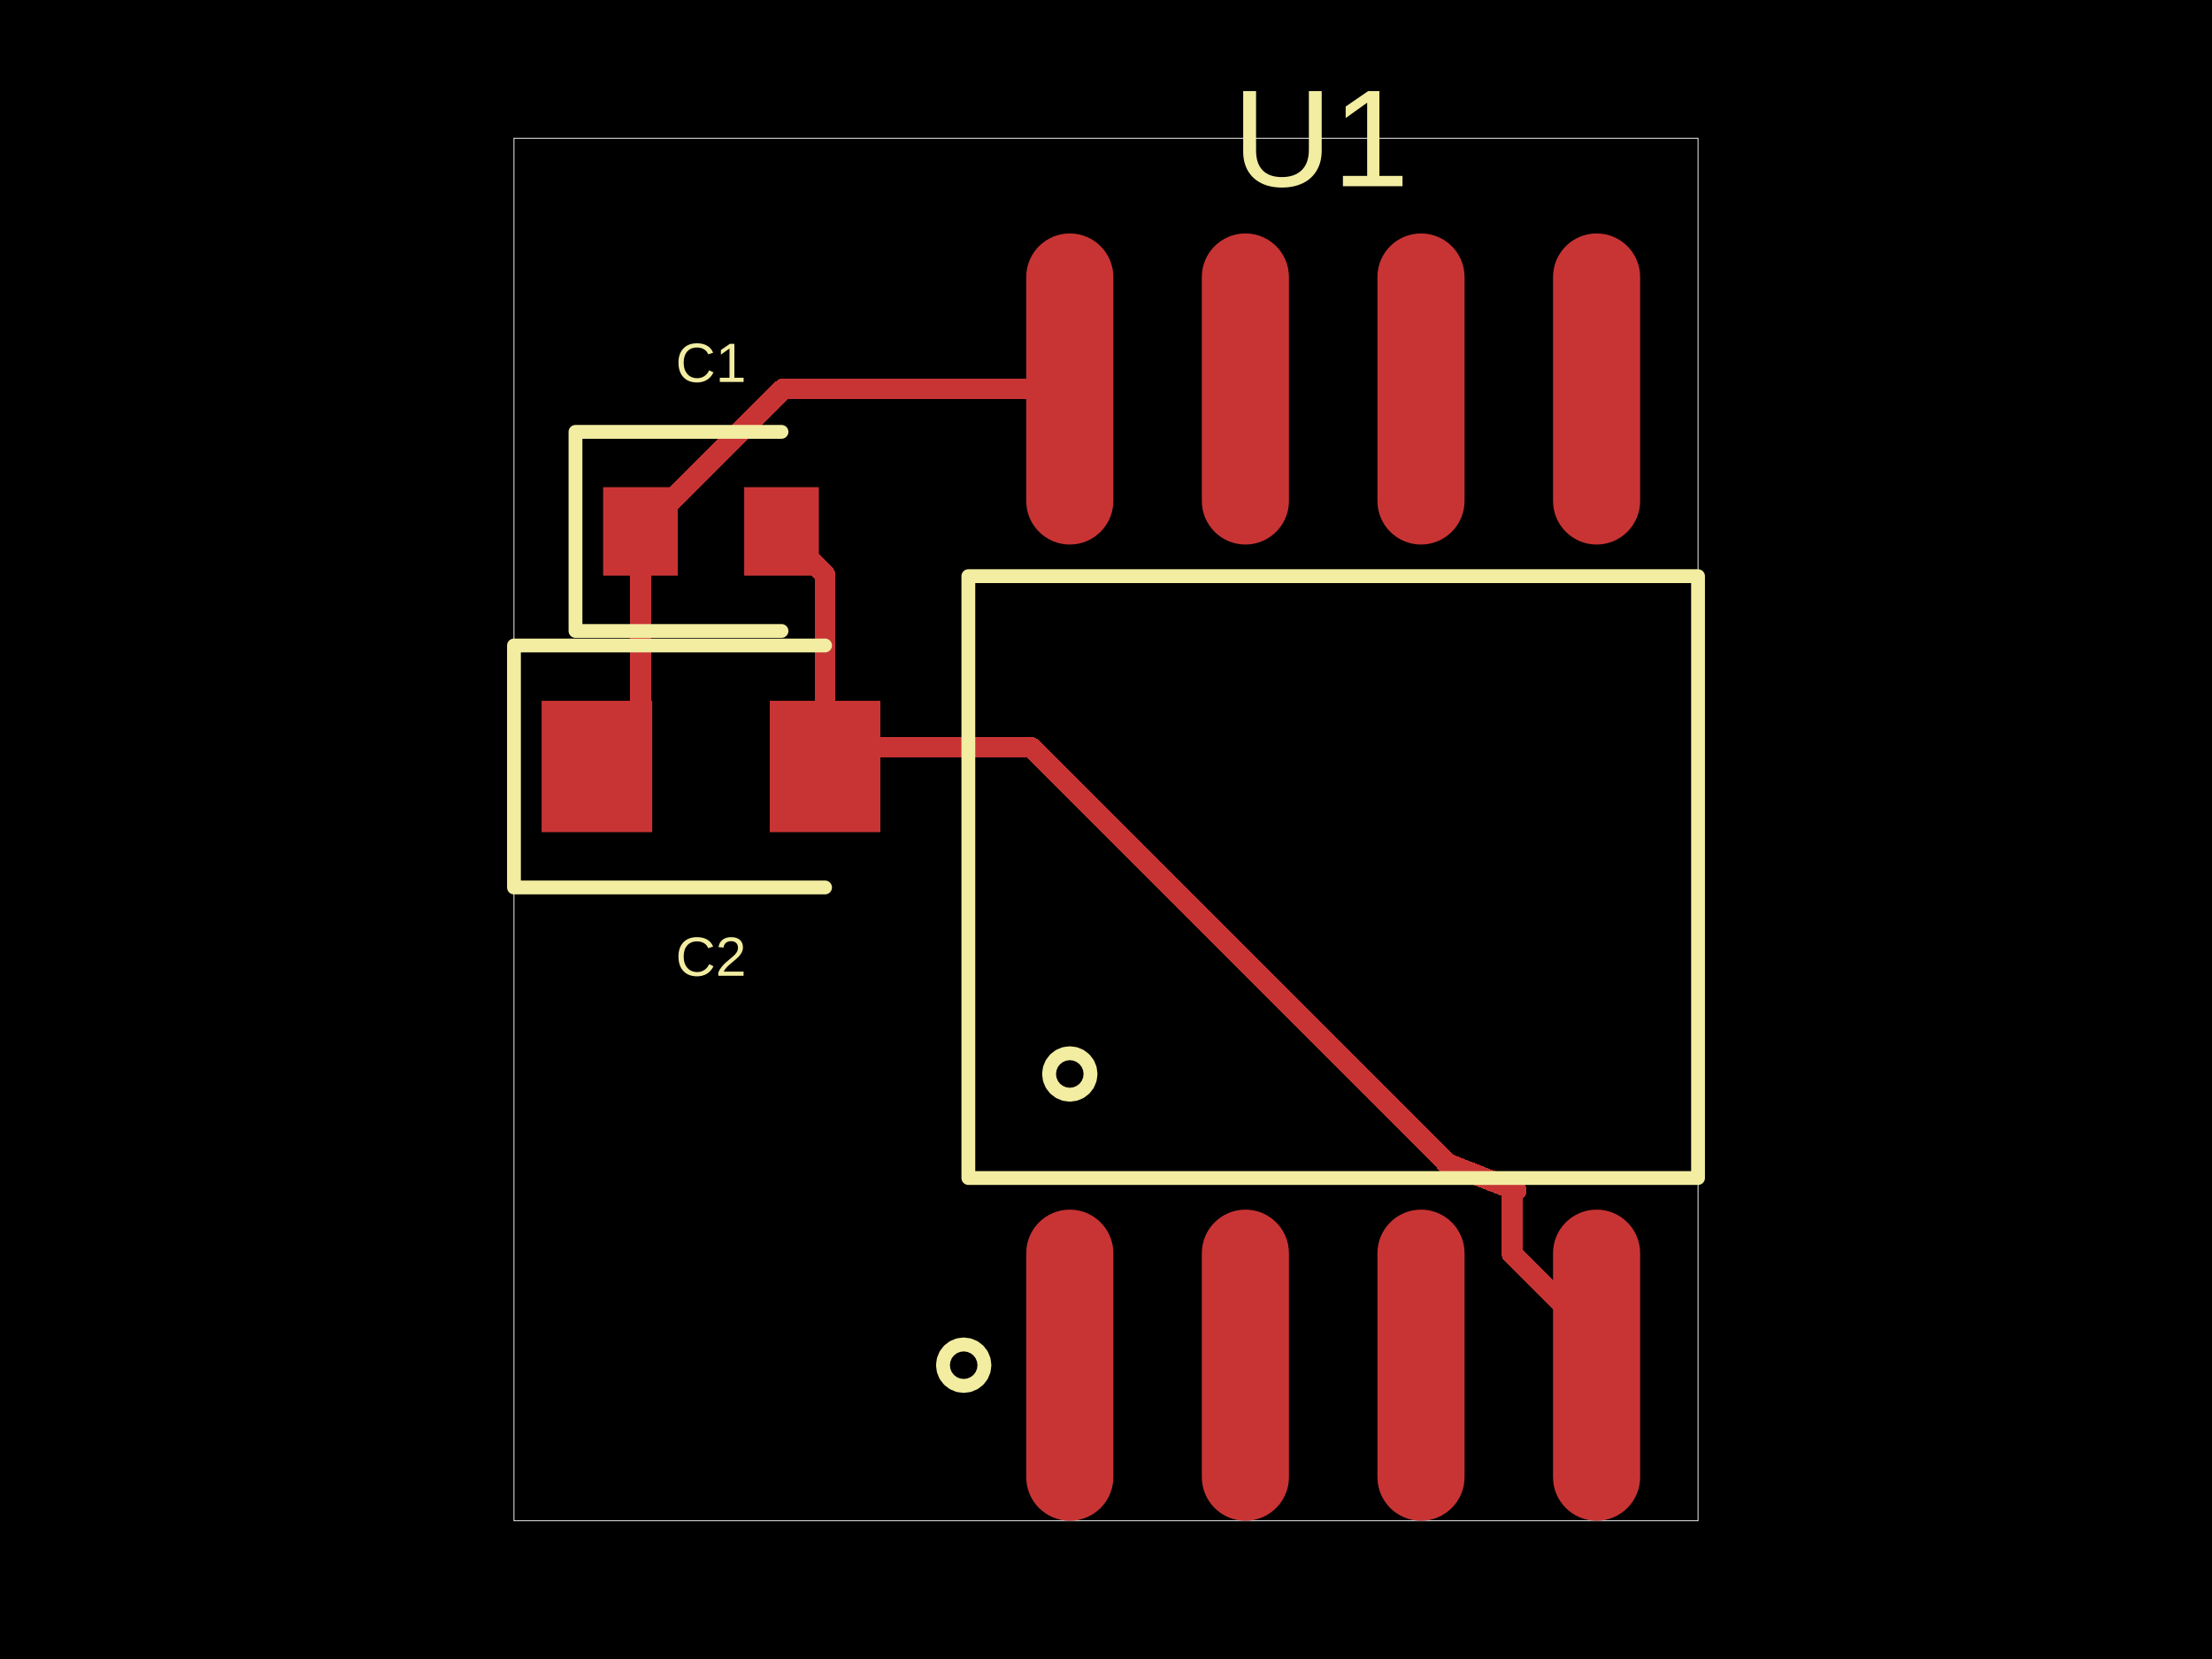
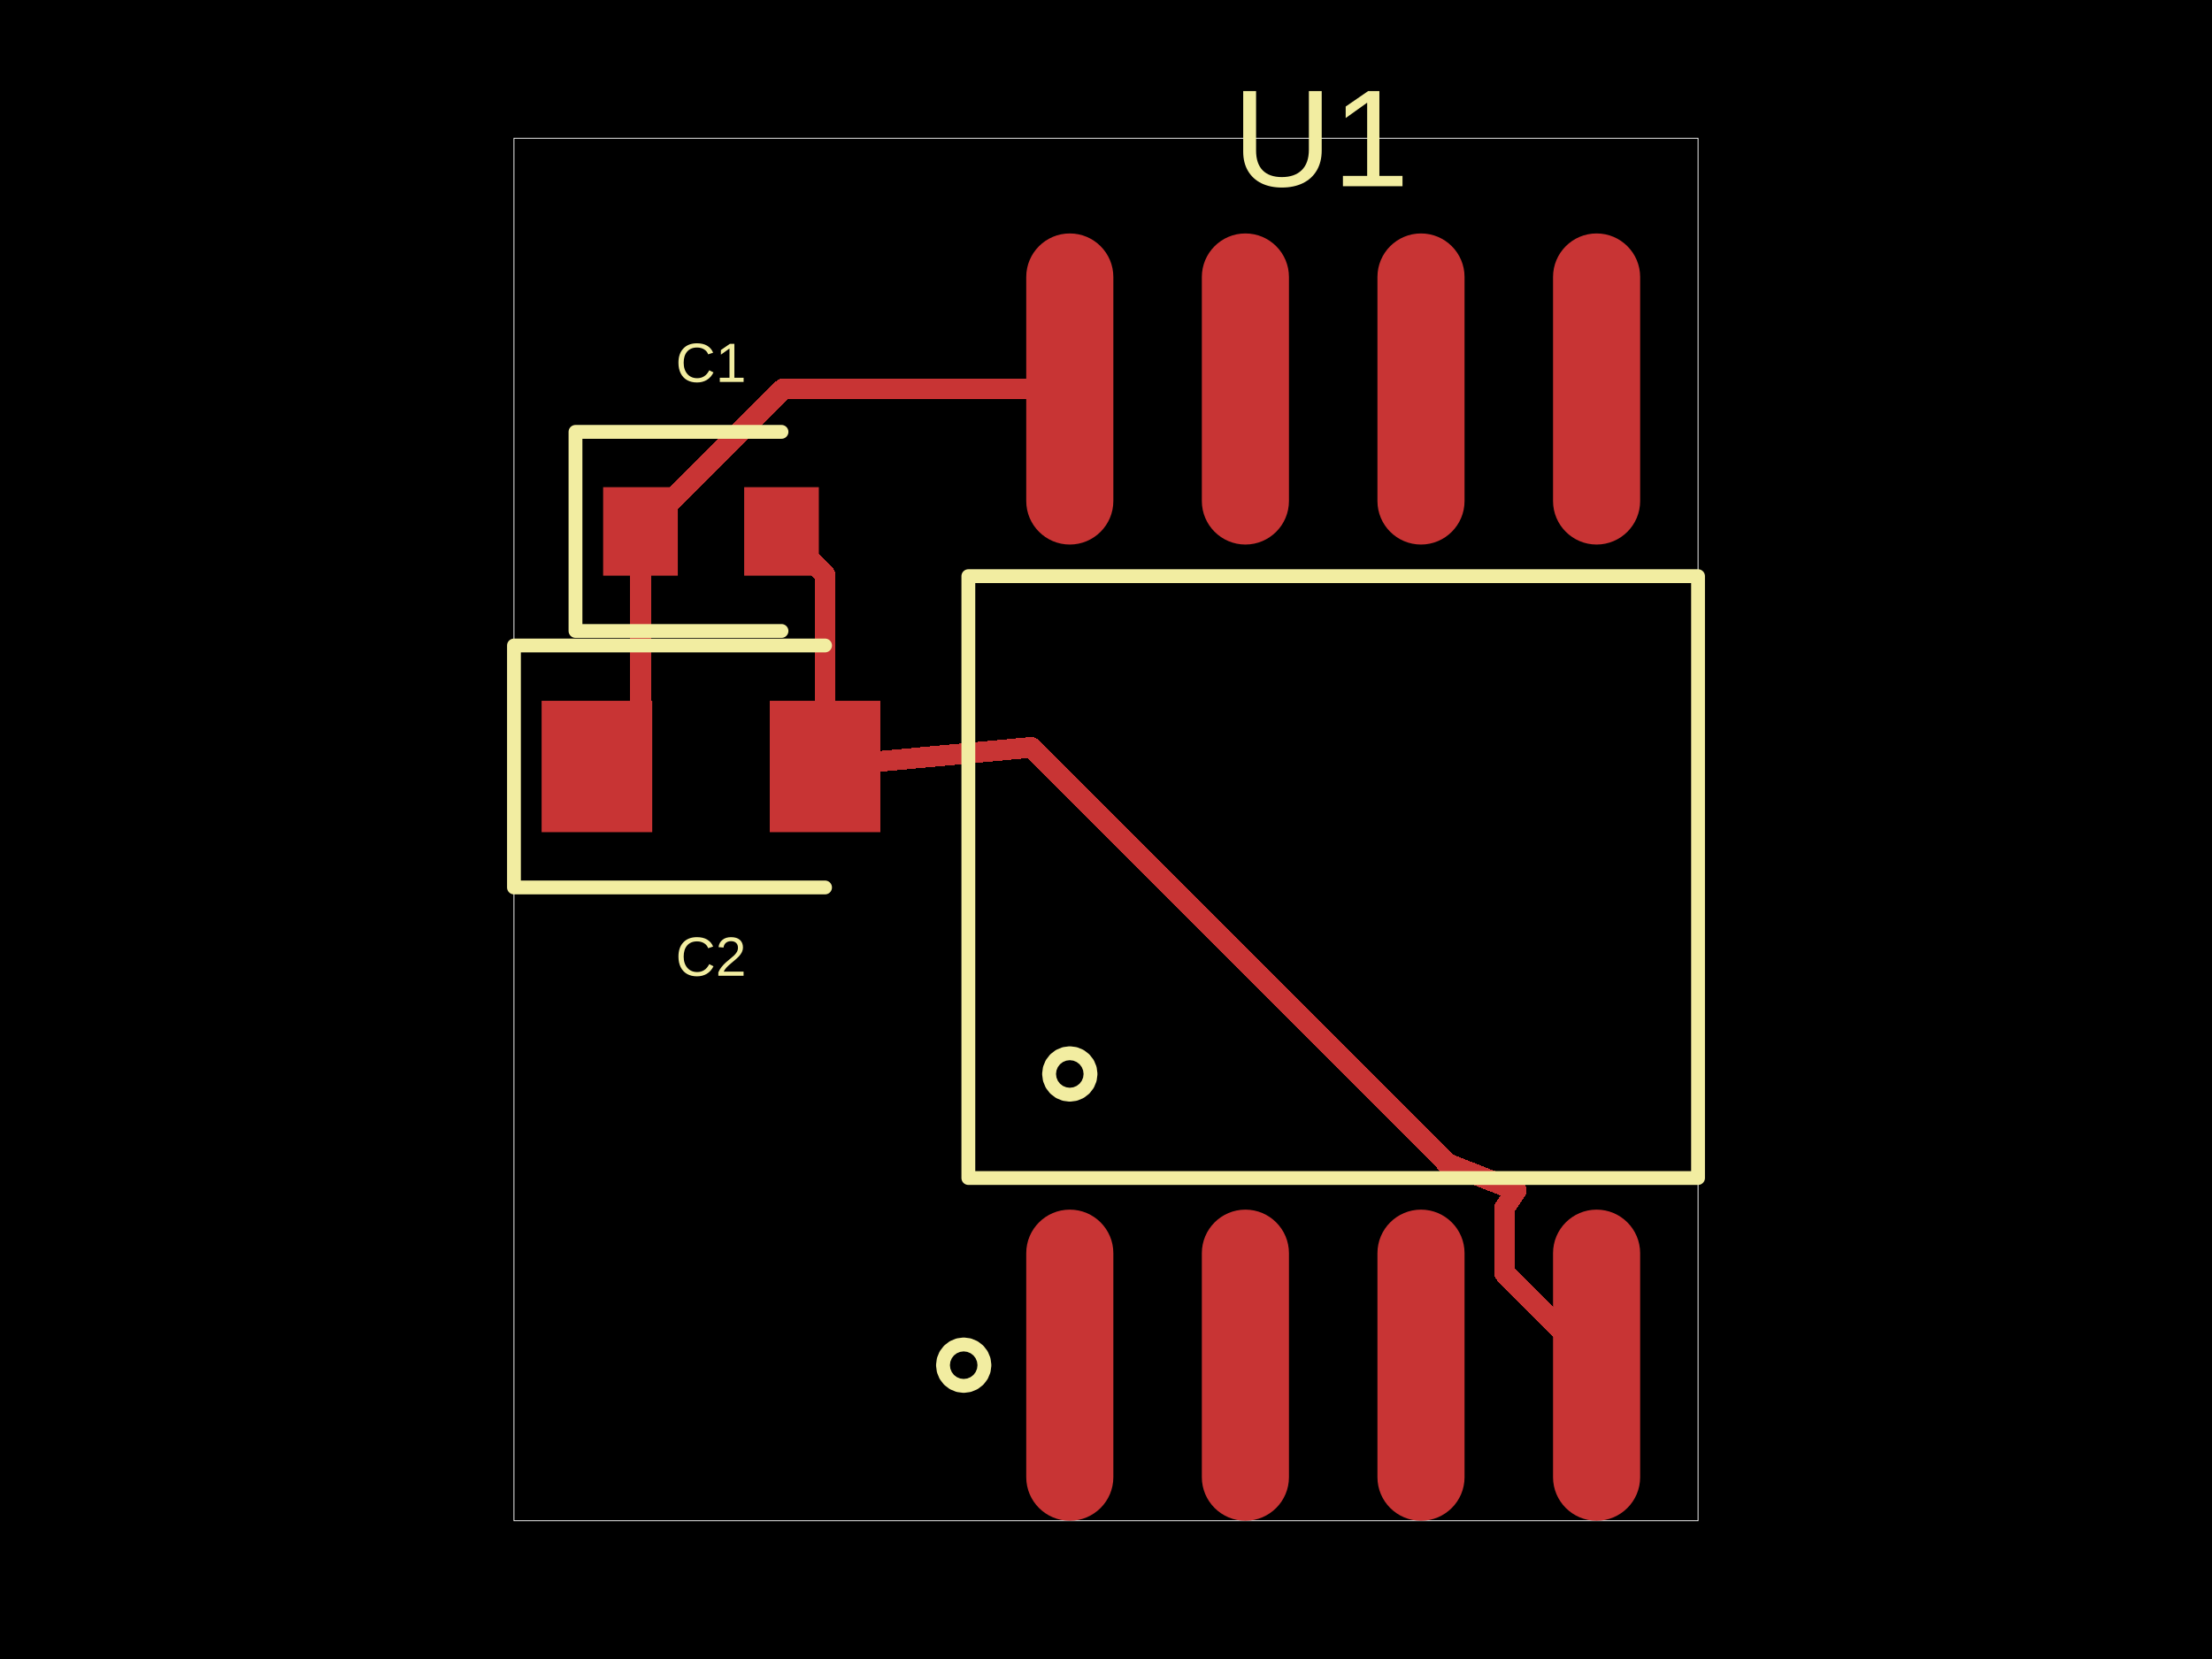
<svg xmlns="http://www.w3.org/2000/svg" width="800" height="600">
  <style />
  <rect class="boundary" x="0" y="0" fill="#000" width="800" height="600" data-type="pcb_background" data-pcb-layer="global" />
  <rect class="pcb-boundary" fill="none" stroke="#fff" stroke-width="0.3" x="185.881" y="50.006" width="428.239" height="499.987" data-type="pcb_boundary" data-pcb-layer="global" />
  <rect class="pcb-pad" fill="rgb(200, 52, 52)" x="371.154" y="437.479" width="31.504" height="112.515" rx="15.752" ry="15.752" data-type="pcb_smtpad" data-pcb-layer="top" data-pad-name="U1.QSPI_CS" data-pad-net-name="QSPI_SS" />
  <rect class="pcb-pad" fill="rgb(200, 52, 52)" x="434.662" y="437.479" width="31.504" height="112.515" rx="15.752" ry="15.752" data-type="pcb_smtpad" data-pcb-layer="top" data-pad-name="U1.QSPI_IO1" data-pad-net-name="QSPI_SD1" />
  <rect class="pcb-pad" fill="rgb(200, 52, 52)" x="498.17" y="437.479" width="31.504" height="112.515" rx="15.752" ry="15.752" data-type="pcb_smtpad" data-pcb-layer="top" data-pad-name="U1.QSPI_IO2" data-pad-net-name="QSPI_SD2" />
  <rect class="pcb-pad" fill="rgb(200, 52, 52)" x="561.678" y="437.479" width="31.504" height="112.515" rx="15.752" ry="15.752" data-type="pcb_smtpad" data-pcb-layer="top" data-pad-name="U1.VSS" data-pad-net-name="GND" />
  <rect class="pcb-pad" fill="rgb(200, 52, 52)" x="371.154" y="84.426" width="31.504" height="112.515" rx="15.752" ry="15.752" data-type="pcb_smtpad" data-pcb-layer="top" data-pad-name="U1.VCC" data-pad-net-name="VCC" />
  <rect class="pcb-pad" fill="rgb(200, 52, 52)" x="434.662" y="84.426" width="31.504" height="112.515" rx="15.752" ry="15.752" data-type="pcb_smtpad" data-pcb-layer="top" data-pad-name="U1.QSPI_IO3" data-pad-net-name="QSPI_SD3" />
  <rect class="pcb-pad" fill="rgb(200, 52, 52)" x="498.17" y="84.426" width="31.504" height="112.515" rx="15.752" ry="15.752" data-type="pcb_smtpad" data-pcb-layer="top" data-pad-name="U1.QSPI_SCK" data-pad-net-name="QSPI_CLK" />
  <rect class="pcb-pad" fill="rgb(200, 52, 52)" x="561.678" y="84.426" width="31.504" height="112.515" rx="15.752" ry="15.752" data-type="pcb_smtpad" data-pcb-layer="top" data-pad-name="U1.QSPI_IO0" data-pad-net-name="QSPI_SD0" />
  <rect class="pcb-pad" fill="rgb(200, 52, 52)" x="218.135" y="176.192" width="27.003" height="32.004" data-type="pcb_smtpad" data-pcb-layer="top" data-pad-name="C1.pin1" data-pad-net-name="VCC" />
  <rect class="pcb-pad" fill="rgb(200, 52, 52)" x="269.141" y="176.192" width="27.003" height="32.004" data-type="pcb_smtpad" data-pcb-layer="top" data-pad-name="C1.pin2" data-pad-net-name="GND" />
  <rect class="pcb-pad" fill="rgb(200, 52, 52)" x="195.882" y="253.452" width="40.005" height="47.506" data-type="pcb_smtpad" data-pcb-layer="top" data-pad-name="C2.pin1" data-pad-net-name="VCC" />
  <rect class="pcb-pad" fill="rgb(200, 52, 52)" x="278.392" y="253.452" width="40.005" height="47.506" data-type="pcb_smtpad" data-pcb-layer="top" data-pad-name="C2.pin2" data-pad-net-name="GND" />
  <path class="pcb-trace" stroke="rgb(200, 52, 52)" fill="none" d="M 282.643 192.194 L 298.395 207.946" stroke-width="7.501" stroke-linecap="round" stroke-linejoin="round" shape-rendering="crispEdges" data-type="pcb_trace" data-pcb-layer="top" />
  <path class="pcb-trace" stroke="rgb(200, 52, 52)" fill="none" d="M 298.395 207.946 L 298.395 277.205" stroke-width="7.501" stroke-linecap="round" stroke-linejoin="round" shape-rendering="crispEdges" data-type="pcb_trace" data-pcb-layer="top" />
-   <path class="pcb-trace" stroke="rgb(200, 52, 52)" fill="none" d="M 301.098 270.292 L 373.023 270.292" stroke-width="7.501" stroke-linecap="round" stroke-linejoin="round" shape-rendering="crispEdges" data-type="pcb_trace" data-pcb-layer="top" />
-   <path class="pcb-trace" stroke="rgb(200, 52, 52)" fill="none" d="M 373.023 270.292 L 523.609 420.878" stroke-width="7.501" stroke-linecap="round" stroke-linejoin="round" shape-rendering="crispEdges" data-type="pcb_trace" data-pcb-layer="top" />
-   <path class="pcb-trace" stroke="rgb(200, 52, 52)" fill="none" d="M 523.609 420.878 L 523.048 420.658" stroke-width="7.501" stroke-linecap="round" stroke-linejoin="round" shape-rendering="crispEdges" data-type="pcb_trace" data-pcb-layer="top" />
-   <path class="pcb-trace" stroke="rgb(200, 52, 52)" fill="none" d="M 523.048 420.658 L 548.379 430.567" stroke-width="7.501" stroke-linecap="round" stroke-linejoin="round" shape-rendering="crispEdges" data-type="pcb_trace" data-pcb-layer="top" />
-   <path class="pcb-trace" stroke="rgb(200, 52, 52)" fill="none" d="M 548.379 430.567 L 546.877 429.979" stroke-width="7.501" stroke-linecap="round" stroke-linejoin="round" shape-rendering="crispEdges" data-type="pcb_trace" data-pcb-layer="top" />
-   <path class="pcb-trace" stroke="rgb(200, 52, 52)" fill="none" d="M 546.877 429.979 L 546.877 453.563" stroke-width="7.501" stroke-linecap="round" stroke-linejoin="round" shape-rendering="crispEdges" data-type="pcb_trace" data-pcb-layer="top" />
-   <path class="pcb-trace" stroke="rgb(200, 52, 52)" fill="none" d="M 546.877 453.563 L 580.133 486.819" stroke-width="7.501" stroke-linecap="round" stroke-linejoin="round" shape-rendering="crispEdges" data-type="pcb_trace" data-pcb-layer="top" />
+   <path class="pcb-trace" stroke="rgb(200, 52, 52)" fill="none" d="M 577.43 493.736 L 544.173 460.475" stroke-width="7.501" stroke-linecap="round" stroke-linejoin="round" shape-rendering="crispEdges" data-type="pcb_trace" data-pcb-layer="top" />
+   <path class="pcb-trace" stroke="rgb(200, 52, 52)" fill="none" d="M 544.173 460.475 L 544.173 436.891" stroke-width="7.501" stroke-linecap="round" stroke-linejoin="round" shape-rendering="crispEdges" data-type="pcb_trace" data-pcb-layer="top" />
+   <path class="pcb-trace" stroke="rgb(200, 52, 52)" fill="none" d="M 544.173 436.891 L 548.379 430.567" stroke-width="7.501" stroke-linecap="round" stroke-linejoin="round" shape-rendering="crispEdges" data-type="pcb_trace" data-pcb-layer="top" />
+   <path class="pcb-trace" stroke="rgb(200, 52, 52)" fill="none" d="M 548.379 430.567 L 523.048 420.658" stroke-width="7.501" stroke-linecap="round" stroke-linejoin="round" shape-rendering="crispEdges" data-type="pcb_trace" data-pcb-layer="top" />
+   <path class="pcb-trace" stroke="rgb(200, 52, 52)" fill="none" d="M 523.048 420.658 L 523.609 420.878" stroke-width="7.501" stroke-linecap="round" stroke-linejoin="round" shape-rendering="crispEdges" data-type="pcb_trace" data-pcb-layer="top" />
+   <path class="pcb-trace" stroke="rgb(200, 52, 52)" fill="none" d="M 523.609 420.878 L 373.023 270.292" stroke-width="7.501" stroke-linecap="round" stroke-linejoin="round" shape-rendering="crispEdges" data-type="pcb_trace" data-pcb-layer="top" />
+   <path class="pcb-trace" stroke="rgb(200, 52, 52)" fill="none" d="M 373.023 270.292 L 298.395 277.205" stroke-width="7.501" stroke-linecap="round" stroke-linejoin="round" shape-rendering="crispEdges" data-type="pcb_trace" data-pcb-layer="top" />
  <path class="pcb-trace" stroke="rgb(200, 52, 52)" fill="none" d="M 231.636 192.194 L 231.636 261.453" stroke-width="7.501" stroke-linecap="round" stroke-linejoin="round" shape-rendering="crispEdges" data-type="pcb_trace" data-pcb-layer="top" />
  <path class="pcb-trace" stroke="rgb(200, 52, 52)" fill="none" d="M 231.636 261.453 L 215.884 277.205" stroke-width="7.501" stroke-linecap="round" stroke-linejoin="round" shape-rendering="crispEdges" data-type="pcb_trace" data-pcb-layer="top" />
  <path class="pcb-trace" stroke="rgb(200, 52, 52)" fill="none" d="M 386.906 140.683 L 283.147 140.683" stroke-width="7.501" stroke-linecap="round" stroke-linejoin="round" shape-rendering="crispEdges" data-type="pcb_trace" data-pcb-layer="top" />
  <path class="pcb-trace" stroke="rgb(200, 52, 52)" fill="none" d="M 283.147 140.683 L 231.636 192.194" stroke-width="7.501" stroke-linecap="round" stroke-linejoin="round" shape-rendering="crispEdges" data-type="pcb_trace" data-pcb-layer="top" />
  <path class="pcb-silkscreen pcb-silkscreen-top" d="M 350.216 426.043 L 350.216 208.376 L 614.119 208.376 L 614.119 426.043 L 350.216 426.043 Z" fill="none" stroke="#f2eda1" stroke-width="5.001" stroke-linecap="round" stroke-linejoin="round" data-pcb-component-id="pcb_component_0" data-pcb-silkscreen-path-id="pcb_silkscreen_path_0" data-type="pcb_silkscreen_path" data-pcb-layer="top" />
  <path class="pcb-silkscreen pcb-silkscreen-top" d="M 394.412 388.415 L 394.157 390.358 L 393.407 392.168 L 392.214 393.723 L 390.659 394.916 L 388.849 395.666 L 386.906 395.922 L 384.963 395.666 L 383.152 394.916 L 381.598 393.723 L 380.405 392.168 L 379.655 390.358 L 379.399 388.415 L 379.655 386.472 L 380.405 384.662 L 381.598 383.107 L 383.152 381.914 L 384.963 381.164 L 386.906 380.908 L 388.849 381.164 L 390.659 381.914 L 392.214 383.107 L 393.407 384.662 L 394.157 386.472 L 394.412 388.415 Z" fill="none" stroke="#f2eda1" stroke-width="5.001" stroke-linecap="round" stroke-linejoin="round" data-pcb-component-id="pcb_component_0" data-pcb-silkscreen-path-id="pcb_silkscreen_path_1" data-type="pcb_silkscreen_path" data-pcb-layer="top" />
  <path class="pcb-silkscreen pcb-silkscreen-top" d="M 356.041 493.736 L 355.785 495.679 L 355.035 497.49 L 353.842 499.044 L 352.288 500.237 L 350.477 500.987 L 348.534 501.243 L 346.591 500.987 L 344.781 500.237 L 343.226 499.044 L 342.033 497.49 L 341.283 495.679 L 341.028 493.736 L 341.283 491.794 L 342.033 489.983 L 343.226 488.428 L 344.781 487.236 L 346.591 486.486 L 348.534 486.23 L 350.477 486.486 L 352.288 487.236 L 353.842 488.428 L 355.035 489.983 L 355.785 491.794 L 356.041 493.736 Z" fill="none" stroke="#f2eda1" stroke-width="5.001" stroke-linecap="round" stroke-linejoin="round" data-pcb-component-id="pcb_component_0" data-pcb-silkscreen-path-id="pcb_silkscreen_path_2" data-type="pcb_silkscreen_path" data-pcb-layer="top" />
  <text x="0" y="0" dx="0" dy="0" fill="#f2eda1" font-family="Arial, sans-serif" font-size="50.006" text-anchor="middle" dominant-baseline="central" transform="matrix(1,0,0,1,477.7221,50.00627)" class="pcb-silkscreen-text pcb-silkscreen-top" data-pcb-silkscreen-text-id="pcb_silkscreen_text_0" stroke="none" data-type="pcb_silkscreen_text" data-pcb-layer="top">U1</text>
  <path class="pcb-silkscreen pcb-silkscreen-top" d="M 282.643 156.19 L 208.133 156.19 L 208.133 228.199 L 282.643 228.199" fill="none" stroke="#f2eda1" stroke-width="5.001" stroke-linecap="round" stroke-linejoin="round" data-pcb-component-id="pcb_component_1" data-pcb-silkscreen-path-id="pcb_silkscreen_path_3" data-type="pcb_silkscreen_path" data-pcb-layer="top" />
  <text x="0" y="0" dx="0" dy="0" fill="#f2eda1" font-family="Arial, sans-serif" font-size="20.003" text-anchor="middle" dominant-baseline="central" transform="matrix(1,0,0,1,257.1395,131.1864)" class="pcb-silkscreen-text pcb-silkscreen-top" data-pcb-silkscreen-text-id="pcb_silkscreen_text_1" stroke="none" data-type="pcb_silkscreen_text" data-pcb-layer="top">C1</text>
  <path class="pcb-silkscreen pcb-silkscreen-top" d="M 298.395 233.449 L 185.881 233.449 L 185.881 320.96 L 298.395 320.96" fill="none" stroke="#f2eda1" stroke-width="5.001" stroke-linecap="round" stroke-linejoin="round" data-pcb-component-id="pcb_component_2" data-pcb-silkscreen-path-id="pcb_silkscreen_path_4" data-type="pcb_silkscreen_path" data-pcb-layer="top" />
  <text x="0" y="0" dx="0" dy="0" fill="#f2eda1" font-family="Arial, sans-serif" font-size="20.003" text-anchor="middle" dominant-baseline="central" transform="matrix(1,0,0,1,257.1395,345.9634)" class="pcb-silkscreen-text pcb-silkscreen-top" data-pcb-silkscreen-text-id="pcb_silkscreen_text_2" stroke="none" data-type="pcb_silkscreen_text" data-pcb-layer="top">C2</text>
</svg>
